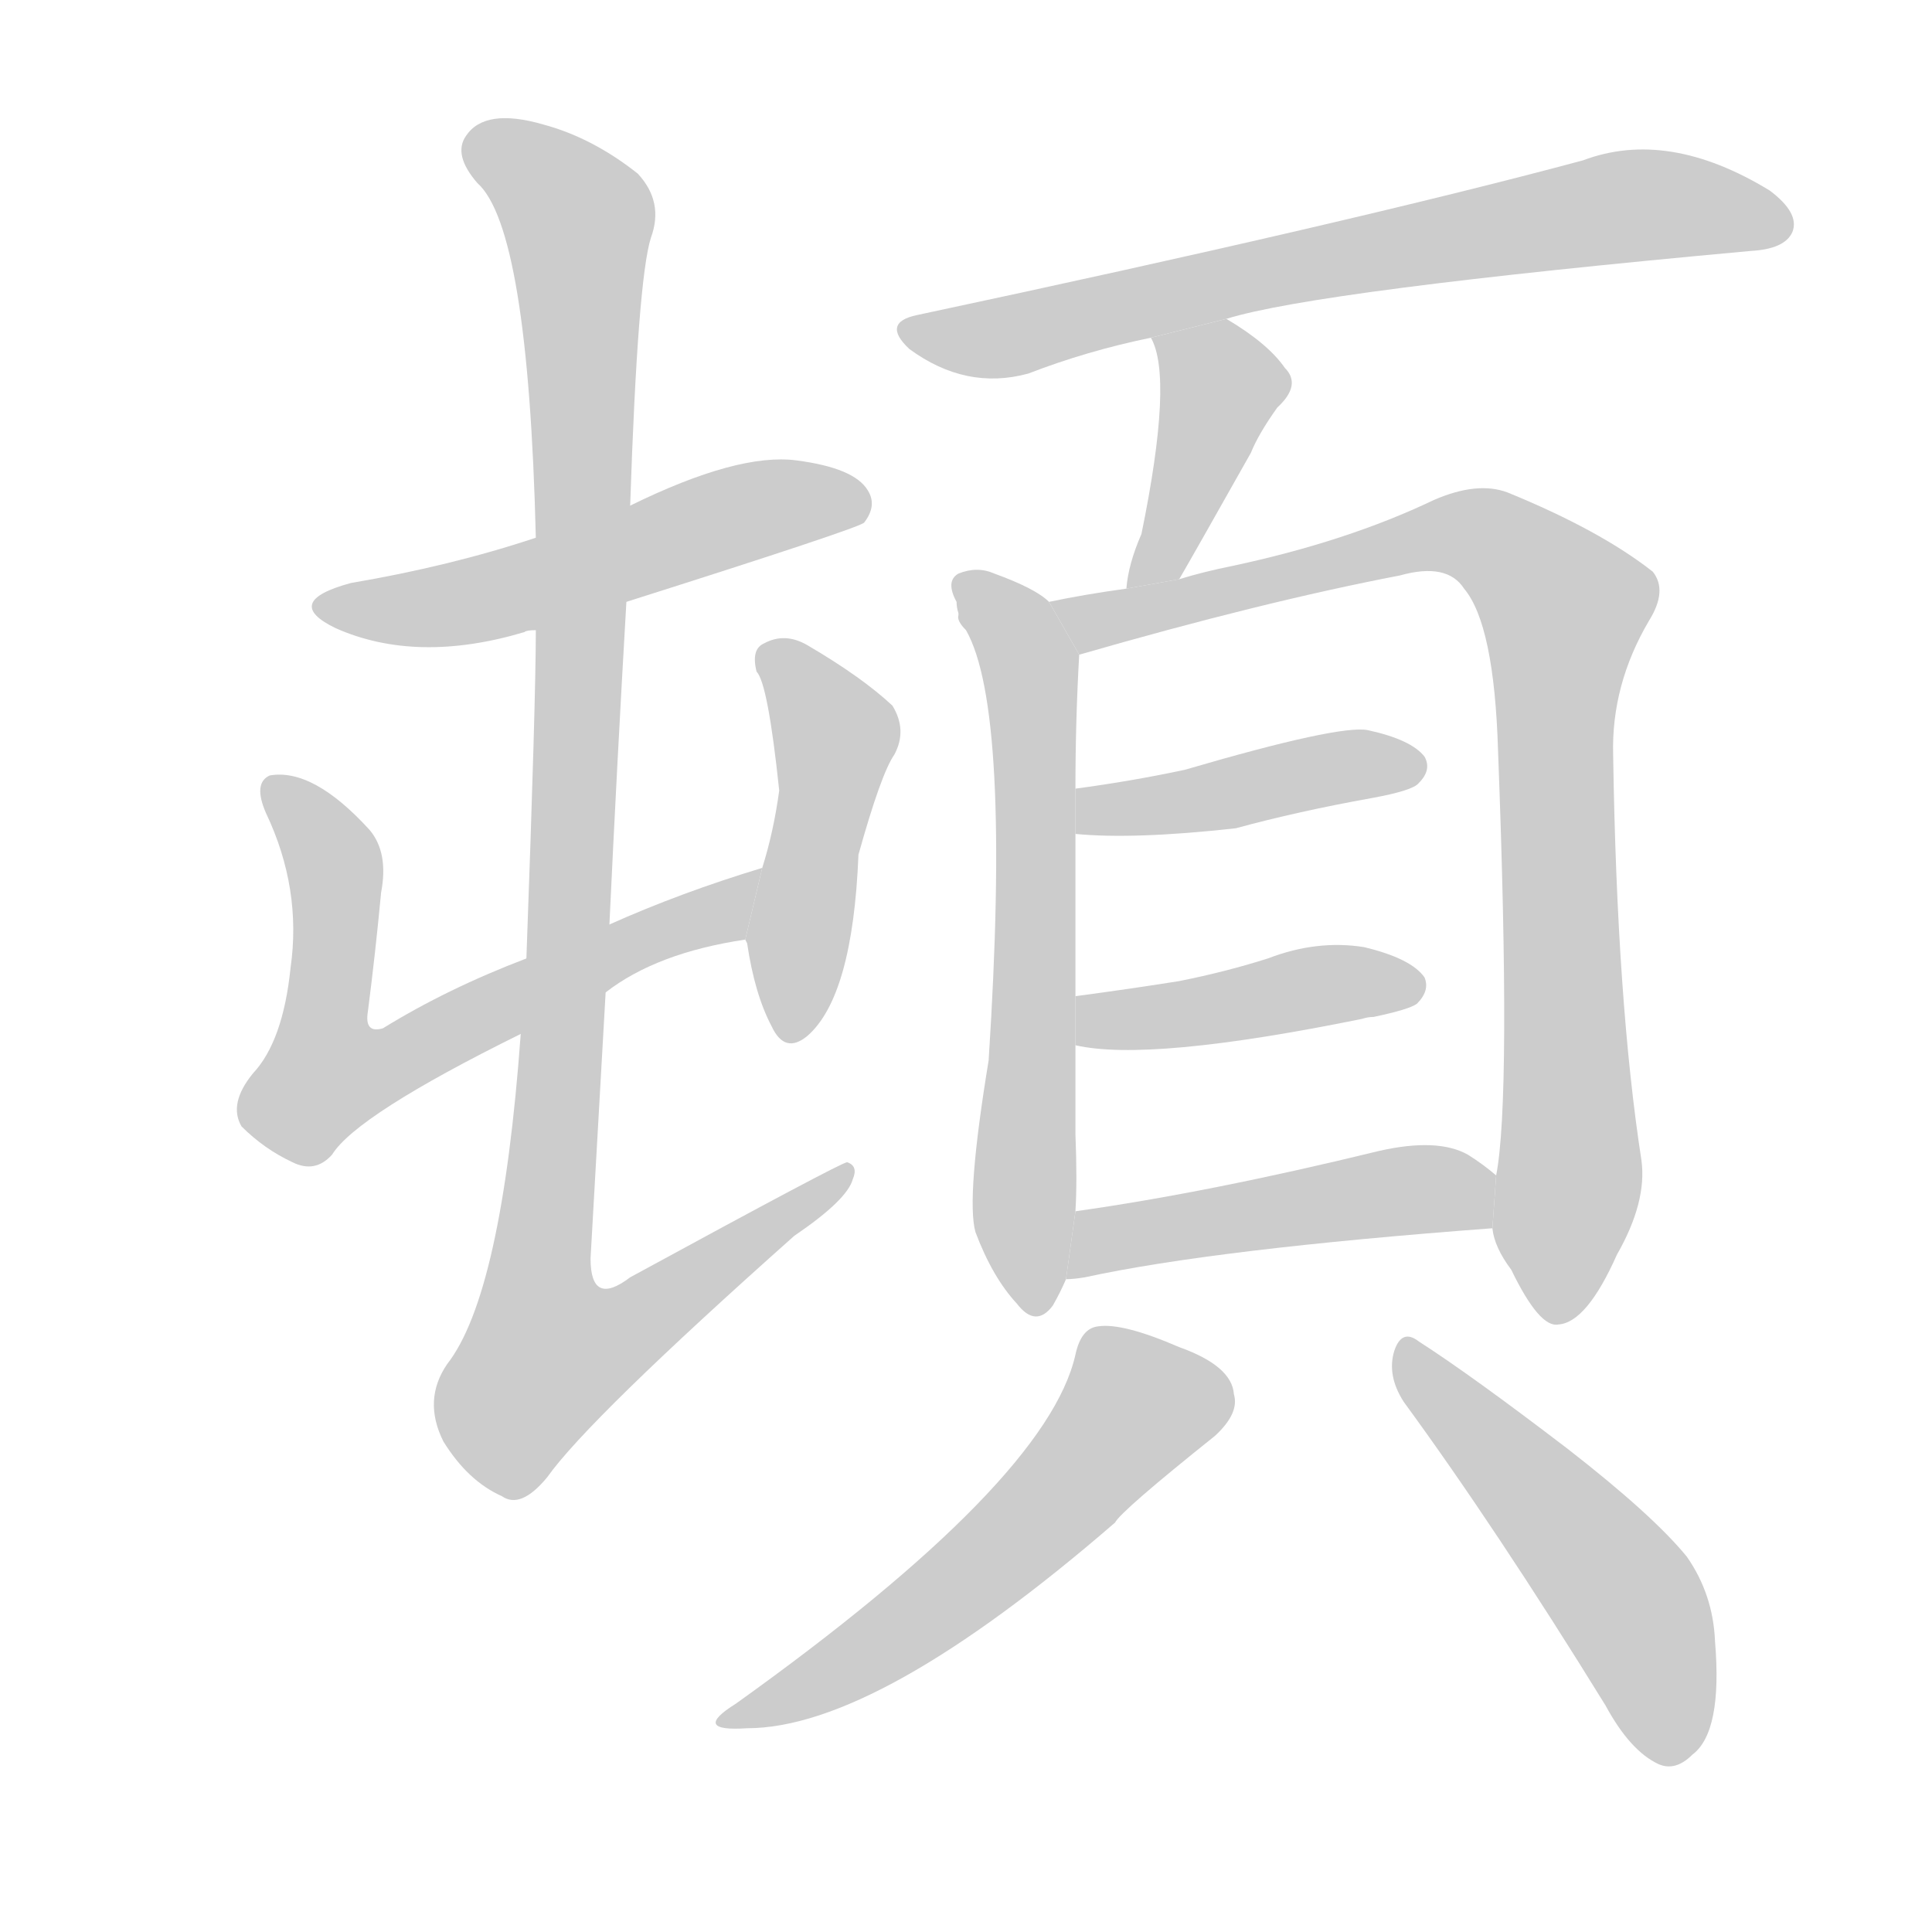
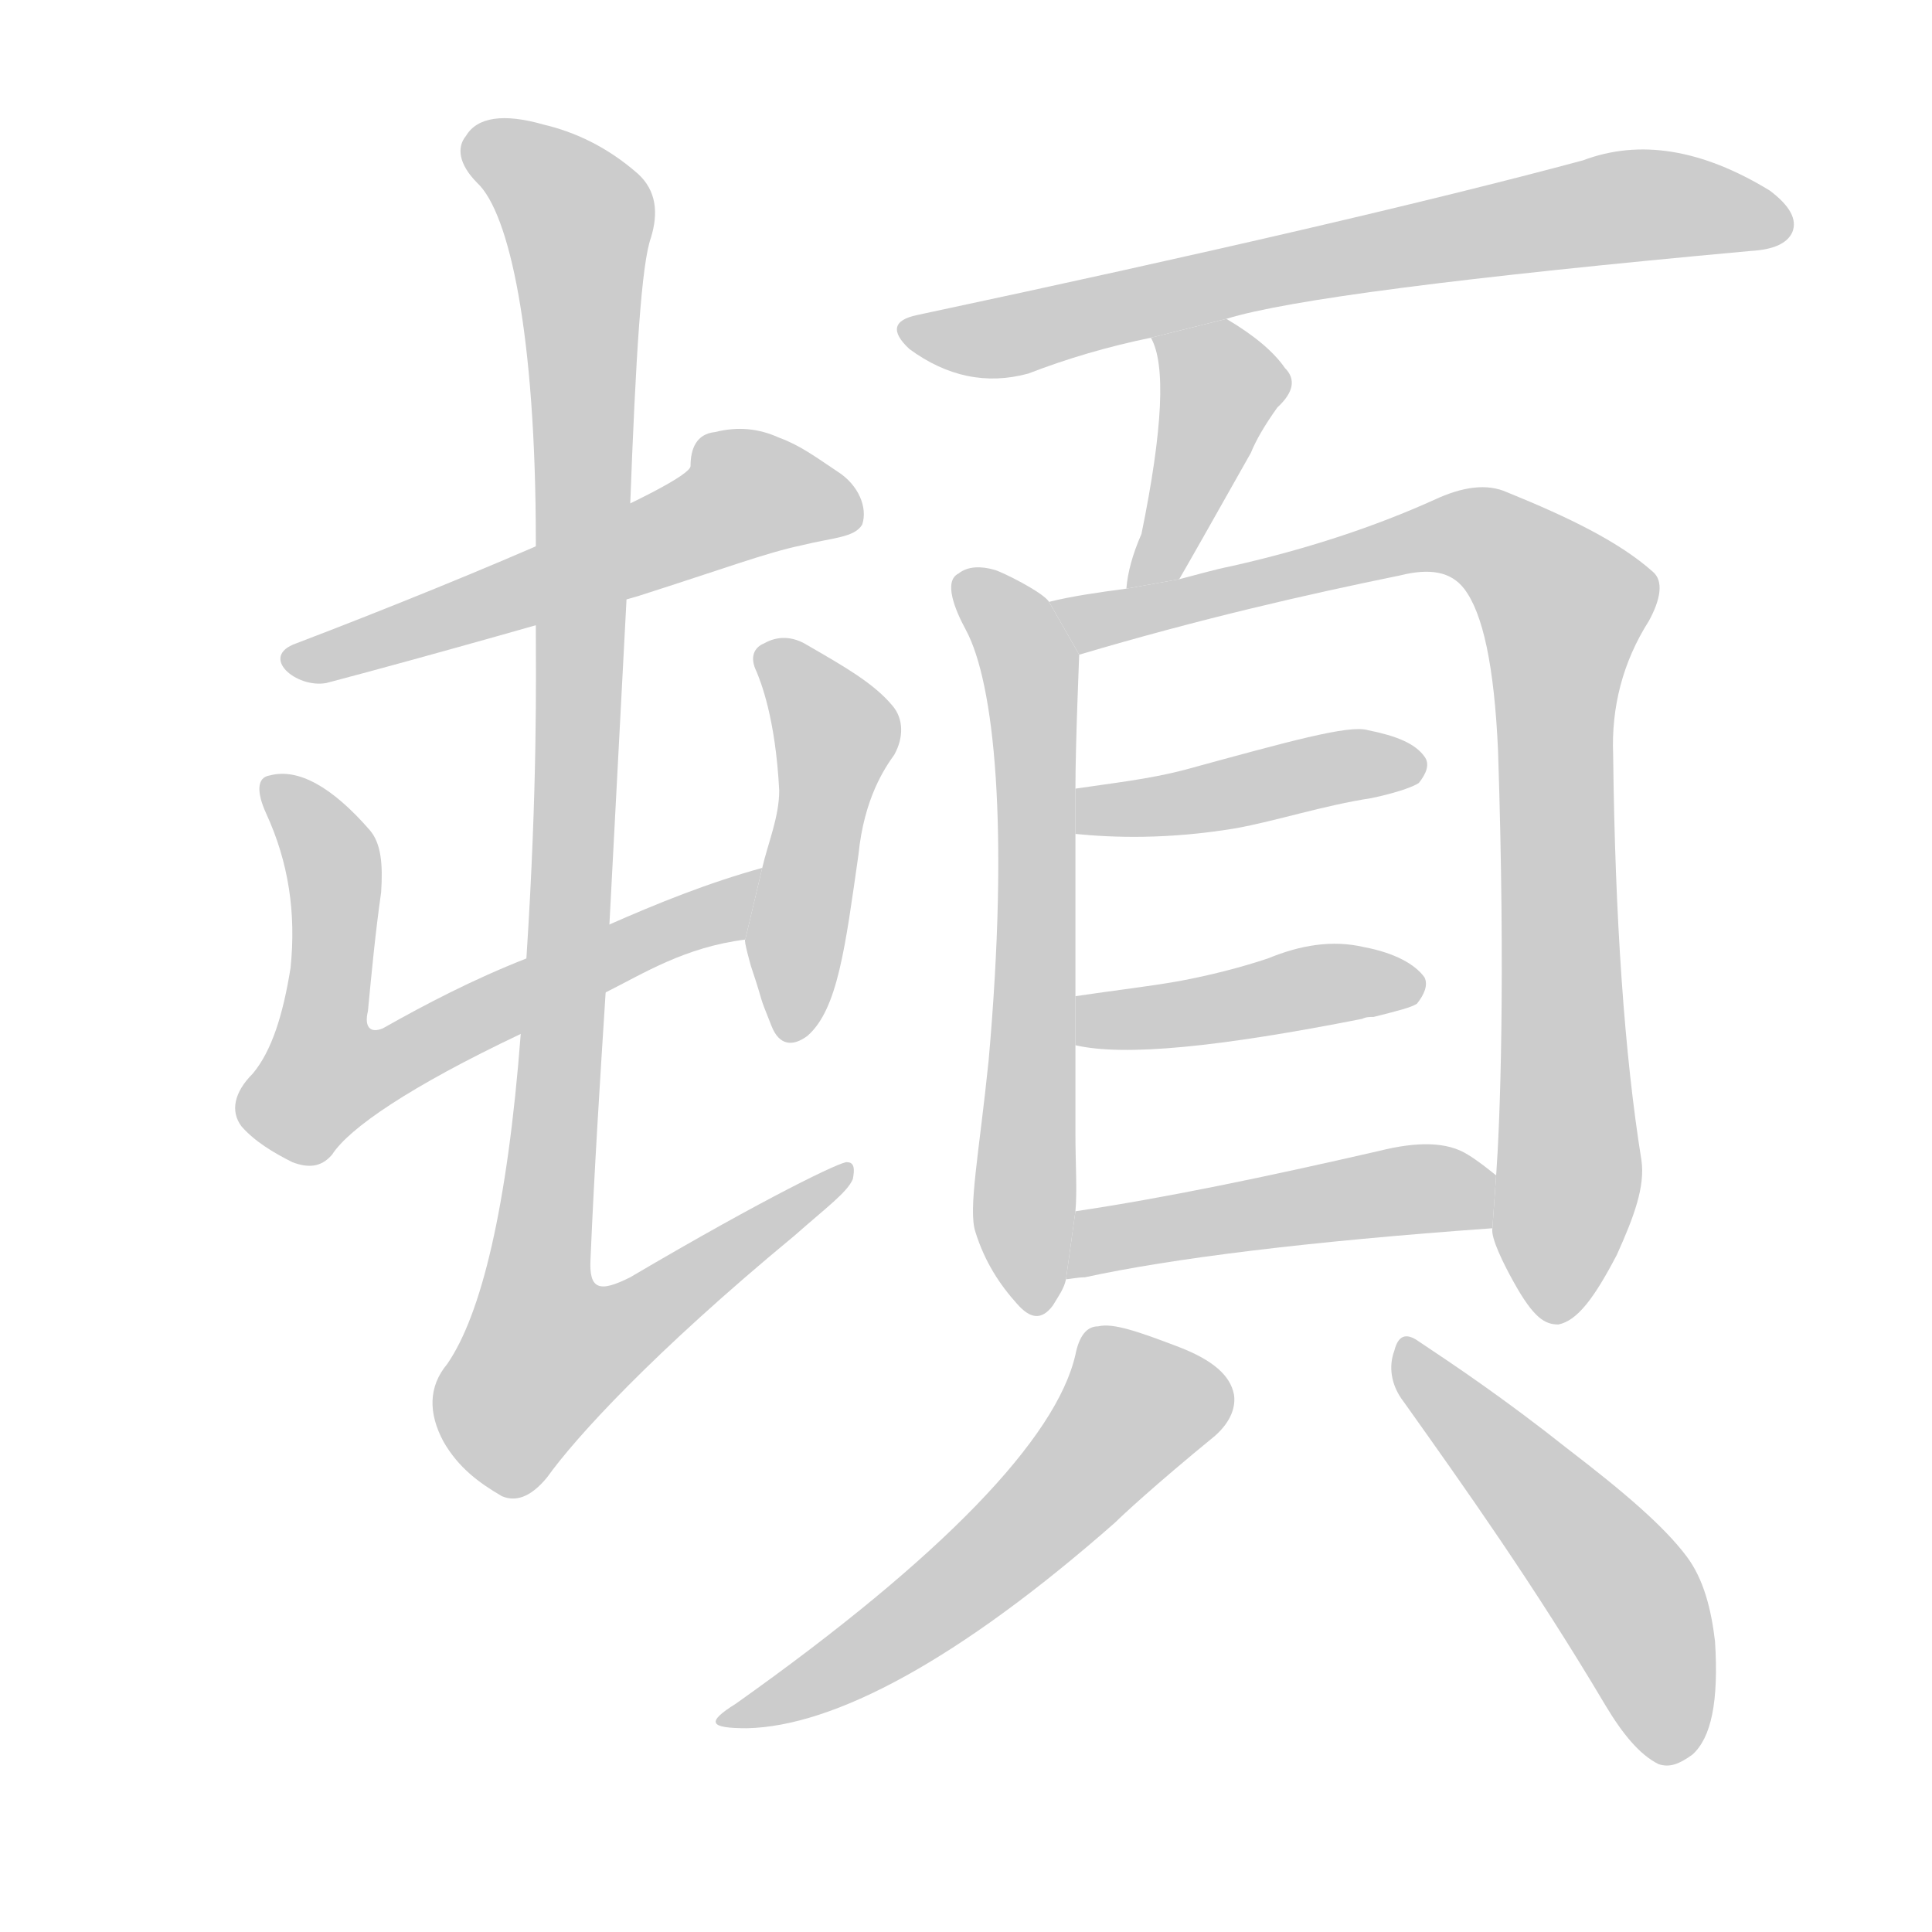
<svg xmlns="http://www.w3.org/2000/svg" xmlns:xlink="http://www.w3.org/1999/xlink" id="z38931" class="acjk" version="1.1" viewBox="0 0 1024 1024">
  <style>

@keyframes z38931k {
	from {
		stroke:#c00;
		stroke-dashoffset:3000;
	}
	75% {
		stroke:#c00;
		stroke-dashoffset:0;
	}
	to {
		stroke:#000;
	}
}
#z38931 path[clip-path] {
	animation:z38931k 1s linear both;
	stroke-dasharray:3000;
	stroke-width:128;
	stroke-linecap:round;
	fill:none;
}
#z38931 path[clip-path="url(#z38931c1)"] {animation-delay:1s;}
#z38931 path[clip-path="url(#z38931c2)"] {animation-delay:2s;}
#z38931 path[clip-path="url(#z38931c3)"] {animation-delay:3s;}
#z38931 path[clip-path="url(#z38931c4)"] {animation-delay:4s;}
#z38931 path[clip-path="url(#z38931c5)"] {animation-delay:5s;}
#z38931 path[clip-path="url(#z38931c6)"] {animation-delay:6s;}
#z38931 path[clip-path="url(#z38931c7)"] {animation-delay:7s;}
#z38931 path[clip-path="url(#z38931c8)"] {animation-delay:8s;}
#z38931 path[clip-path="url(#z38931c9)"] {animation-delay:9s;}
#z38931 path[clip-path="url(#z38931c10)"] {animation-delay:10s;}
#z38931 path[clip-path="url(#z38931c11)"] {animation-delay:11s;}
#z38931 path[clip-path="url(#z38931c12)"] {animation-delay:12s;}
#z38931 path[clip-path="url(#z38931c13)"] {animation-delay:13s;}
#z38931 path {fill:#ccc;}

</style>
-   <path id="z38931d1" d="M332 319Q455 280 458 277Q465 268 460 260Q453 248 422 244Q391 240 334 268L284 285Q239 300 186 309Q149 319 178 333Q221 352 278 335Q279 334 284 334L332 319 Z" />
-   <path id="z38931d2" d="M321 526Q348 505 395 498L404 460Q361 473 323 490L279 508Q237 524 203 545Q193 548 195 536Q199 505 202 473Q206 452 196 440Q166 407 143 411Q134 415 141 431Q160 471 154 513Q150 552 134 569Q121 585 128 597Q140 609 155 616Q167 622 176 612Q189 591 276 548L321 526 Z" />
-   <path id="z38931d3" d="M395 498L396 500Q400 527 409 544Q416 559 428 549Q452 528 455 453Q467 410 474 400Q481 387 473 374Q457 359 428 342Q416 335 405 341Q398 344 401 356Q407 362 413 419Q410 441 404 460L395 498 Z" />
-   <path id="z38931d4" d="M276 548Q266 686 237 723Q224 742 235 764Q248 785 266 793Q276 800 290 783Q312 752 421 655Q449 636 452 625Q455 618 449 616Q446 616 334 677Q313 693 313 667Q317 597 321 526L323 490Q327 405 332 319L334 268Q338 148 345 126Q352 107 338 92Q314 73 288 66Q257 57 247 72Q240 82 253 97Q280 121 284 285L284 334Q284 371 279 508L276 548 Z" />
+   <path id="z38931d1" d="M173 362C230 347 303 326 338 316C385 301 406 293 425 289C441 285 453 285 457 278C460 269 455 257 444 250C432 242 424 236 413 232C402 227 391 226 379 229C369 230 366 238 366 247C366 256 254 304 157 341C137 348 157 365 173 362 Z" />
+   <path id="z38931d2" d="M321 526C341 516 363 502 395 498L404 460C375 468 348 479 323 490L279 508C251 519 226 532 203 545C196 548 193 544 195 536C197 515 199 494 202 473C203 458 202 447 196 440C176 417 158 407 143 411C136 412 136 420 141 431C153 457 157 484 154 513C150 538 144 557 134 569C124 579 122 589 128 597C135 605 145 611 155 616C163 619 170 619 176 612C185 598 217 576 276 548 Z" />
+   <path id="z38931d3" d="M395 498C394 498 398 512 398 512C406 536 401 524 409 544C413 554 420 555 428 549C444 535 448 502 455 453C458 423 469 407 474 400C479 391 479 381 473 374C463 362 447 353 428 342C420 337 412 337 405 341C400 343 397 348 401 356C403 361 411 380 413 419C413 433 407 447 404 460 Z" />
+   <path id="z38931d4" d="M276 548C269 640 255 697 237 723C227 735 227 749 235 764C243 778 254 786 266 793C273 796 281 794 290 783C305 762 346 717 421 655C438 640 449 632 452 625C453 620 453 616 449 616C447 615 407 634 334 677C318 685 312 684 313 667C315 620 318 573 321 526L323 490C326 433 329 376 332 319L334 268C337 188 340 140 345 126C349 113 348 101 338 92C322 78 305 70 288 66C267 60 253 62 247 72C242 78 243 87 253 97C270 113 284 177 284 287L284 334C284 358 285 416 279 508 Z" />
  <path id="z38931d5" d="M650 169Q698 154 928 133Q946 132 950 123Q954 113 938 101Q884 68 839 85Q716 118 486 167Q467 171 482 185Q512 207 545 198Q576 186 610 179L650 169 Z" />
  <path id="z38931d6" d="M625 307Q632 295 663 240Q667 230 677 216Q690 204 681 195Q672 182 650 169L610 179Q622 200 605 283Q598 299 597 312L625 307 Z" />
-   <path id="z38931d7" d="M556 319Q549 312 527 304Q518 300 508 304Q501 308 507 319Q507 322 508 325L508 326Q507 329 512 334Q536 376 524 562Q512 635 517 653Q526 677 539 691Q549 704 558 692Q562 685 565 678L570 642Q571 626 570 601Q570 576 570 554L570 528Q570 476 570 442L570 418Q570 382 572 347L556 319 Z" />
-   <path id="z38931d8" d="M791 651Q792 661 801 673Q816 704 826 702Q841 701 857 665Q873 637 870 615Q857 531 855 400Q854 363 874 329Q884 313 876 303Q848 281 799 261Q783 255 760 265Q714 287 653 300Q638 303 625 307L597 312Q575 315 556 319L572 347Q669 319 742 305Q767 298 776 312Q792 331 794 398Q801 582 793 623L791 651 Z" />
-   <path id="z38931d9" d="M570 442Q601 445 655 439Q688 430 727 423Q749 419 752 415Q759 408 755 401Q748 392 725 387Q710 384 628 408Q600 414 570 418L570 442 Z" />
-   <path id="z38931d10" d="M570 554Q609 563 722 540Q725 539 728 539Q747 535 751 532Q758 525 755 518Q748 508 723 502Q698 498 672 508Q650 515 625 520Q600 524 570 528L570 554 Z" />
-   <path id="z38931d11" d="M565 678Q569 678 575 677Q644 662 791 651L793 623Q786 617 778 612Q762 603 731 610Q641 632 570 642L565 678 Z" />
-   <path id="z38931d12" d="M570 718Q555 785 390 903Q366 918 396 916Q465 916 591 807Q594 801 644 761Q657 749 654 739Q653 724 625 714Q595 701 582 703Q573 704 570 718 Z" />
-   <path id="z38931d13" d="M744 743Q793 810 851 904Q864 928 879 935Q888 939 897 930Q913 918 909 870Q908 845 894 825Q876 803 831 768Q780 729 752 711Q743 704 739 716Q735 729 744 743 Z" />
+   <path id="z38931d7" d="M556 319C553 314 531 303 527 302C520 300 513 300 508 304C500 308 506 323 512 334C527 362 535 438 524 562C519 611 513 641 517 653C522 669 530 681 539 691C546 699 552 700 558 692C561 687 564 683 565 678L570 642C571 631 570 617 570 601C570 601 570 569 570 554L570 528C570 499 570 470 570 442L570 418C570 394 572 348 572 347 Z" />
+   <path id="z38931d8" d="M791 651C790 656 797 670 802 679C813 699 819 702 826 702C836 700 845 688 857 665C866 645 872 629 870 615C861 559 856 487 855 400C854 375 860 351 874 329C880 318 882 308 876 303C858 287 831 274 799 261C788 256 775 258 760 265C729 279 693 291 653 300C643 302 633 305 625 307L597 312C582 314 568 316 556 319L572 347C636 328 693 315 742 305C758 301 769 303 776 312C786 325 792 353 794 398C798 520 795 595 793 623 Z" />
+   <path id="z38931d9" d="M570 442C590 444 619 445 655 439C677 435 701 427 727 423C741 420 749 417 752 415C756 410 758 405 755 401C750 394 740 390 725 387C715 384 683 393 628 408C609 413 590 415 570 418 Z" />
+   <path id="z38931d10" d="M570 554C596 560 646 555 722 540C724 539 726 539 728 539C740 536 748 534 751 532C755 527 757 522 755 518C750 511 739 505 723 502C706 498 689 501 672 508C657 513 641 517 625 520C608 523 590 525 570 528 Z" />
+   <path id="z38931d11" d="M565 678C567 678 571 677 575 677C621 667 693 658 791 651L793 623C788 619 783 615 778 612C767 605 751 605 731 610C670 624 617 635 570 642 Z" />
+   <path id="z38931d12" d="M570 718C560 762 500 825 390 903C374 913 376 916 396 916C442 915 508 880 591 807C594 804 611 788 644 761C653 753 655 745 654 739C652 729 643 721 625 714C604 706 590 701 582 703C576 703 572 708 570 718 Z" />
+   <path id="z38931d13" d="M744 743C776 788 813 840 851 904C860 919 869 930 879 935C885 937 890 935 897 930C907 921 911 902 909 870C907 853 903 837 894 825C882 809 861 791 831 768C797 741 770 723 752 711C745 706 741 708 739 716C736 724 737 734 744 743 Z" />
  <defs>
    <clipPath id="z38931c1">
      <use xlink:href="#z38931d1" />
    </clipPath>
    <clipPath id="z38931c2">
      <use xlink:href="#z38931d2" />
    </clipPath>
    <clipPath id="z38931c3">
      <use xlink:href="#z38931d3" />
    </clipPath>
    <clipPath id="z38931c4">
      <use xlink:href="#z38931d4" />
    </clipPath>
    <clipPath id="z38931c5">
      <use xlink:href="#z38931d5" />
    </clipPath>
    <clipPath id="z38931c6">
      <use xlink:href="#z38931d6" />
    </clipPath>
    <clipPath id="z38931c7">
      <use xlink:href="#z38931d7" />
    </clipPath>
    <clipPath id="z38931c8">
      <use xlink:href="#z38931d8" />
    </clipPath>
    <clipPath id="z38931c9">
      <use xlink:href="#z38931d9" />
    </clipPath>
    <clipPath id="z38931c10">
      <use xlink:href="#z38931d10" />
    </clipPath>
    <clipPath id="z38931c11">
      <use xlink:href="#z38931d11" />
    </clipPath>
    <clipPath id="z38931c12">
      <use xlink:href="#z38931d12" />
    </clipPath>
    <clipPath id="z38931c13">
      <use xlink:href="#z38931d13" />
    </clipPath>
  </defs>
-   <path pathLength="2999" clip-path="url(#z38931c1)" d="M173 321L455 260" />
+   <path pathLength="2999" clip-path="url(#z38931c1)" d="M454 273L386 268L167 350" />
  <path pathLength="2999" clip-path="url(#z38931c2)" d="M147 417L177 458L163 558L180 580L398 467" />
  <path pathLength="2999" clip-path="url(#z38931c3)" d="M407 344L444 401L415 546" />
  <path pathLength="2999" clip-path="url(#z38931c4)" d="M251 71L308 121L274 722L302 737L445 624" />
  <path pathLength="2999" clip-path="url(#z38931c5)" d="M482 175L864 109L944 120" />
  <path pathLength="2999" clip-path="url(#z38931c6)" d="M617 186L648 217L604 303" />
  <path pathLength="2999" clip-path="url(#z38931c7)" d="M513 310L546 354L548 693" />
-   <path pathLength="2999" clip-path="url(#z38931c8)" d="M565 320L779 282L830 321L825 696" />
+   <path pathLength="2999" clip-path="url(#z38931c8)" d="M570 325L779 282L830 321L825 696" />
  <path pathLength="2999" clip-path="url(#z38931c9)" d="M575 435L752 405" />
  <path pathLength="2999" clip-path="url(#z38931c10)" d="M576 547L750 525" />
  <path pathLength="2999" clip-path="url(#z38931c11)" d="M569 672L789 632" />
  <path pathLength="2999" clip-path="url(#z38931c12)" d="M583 707L601 755L498 849L389 910" />
  <path pathLength="2999" clip-path="url(#z38931c13)" d="M746 715L864 851L889 931" />
</svg>
